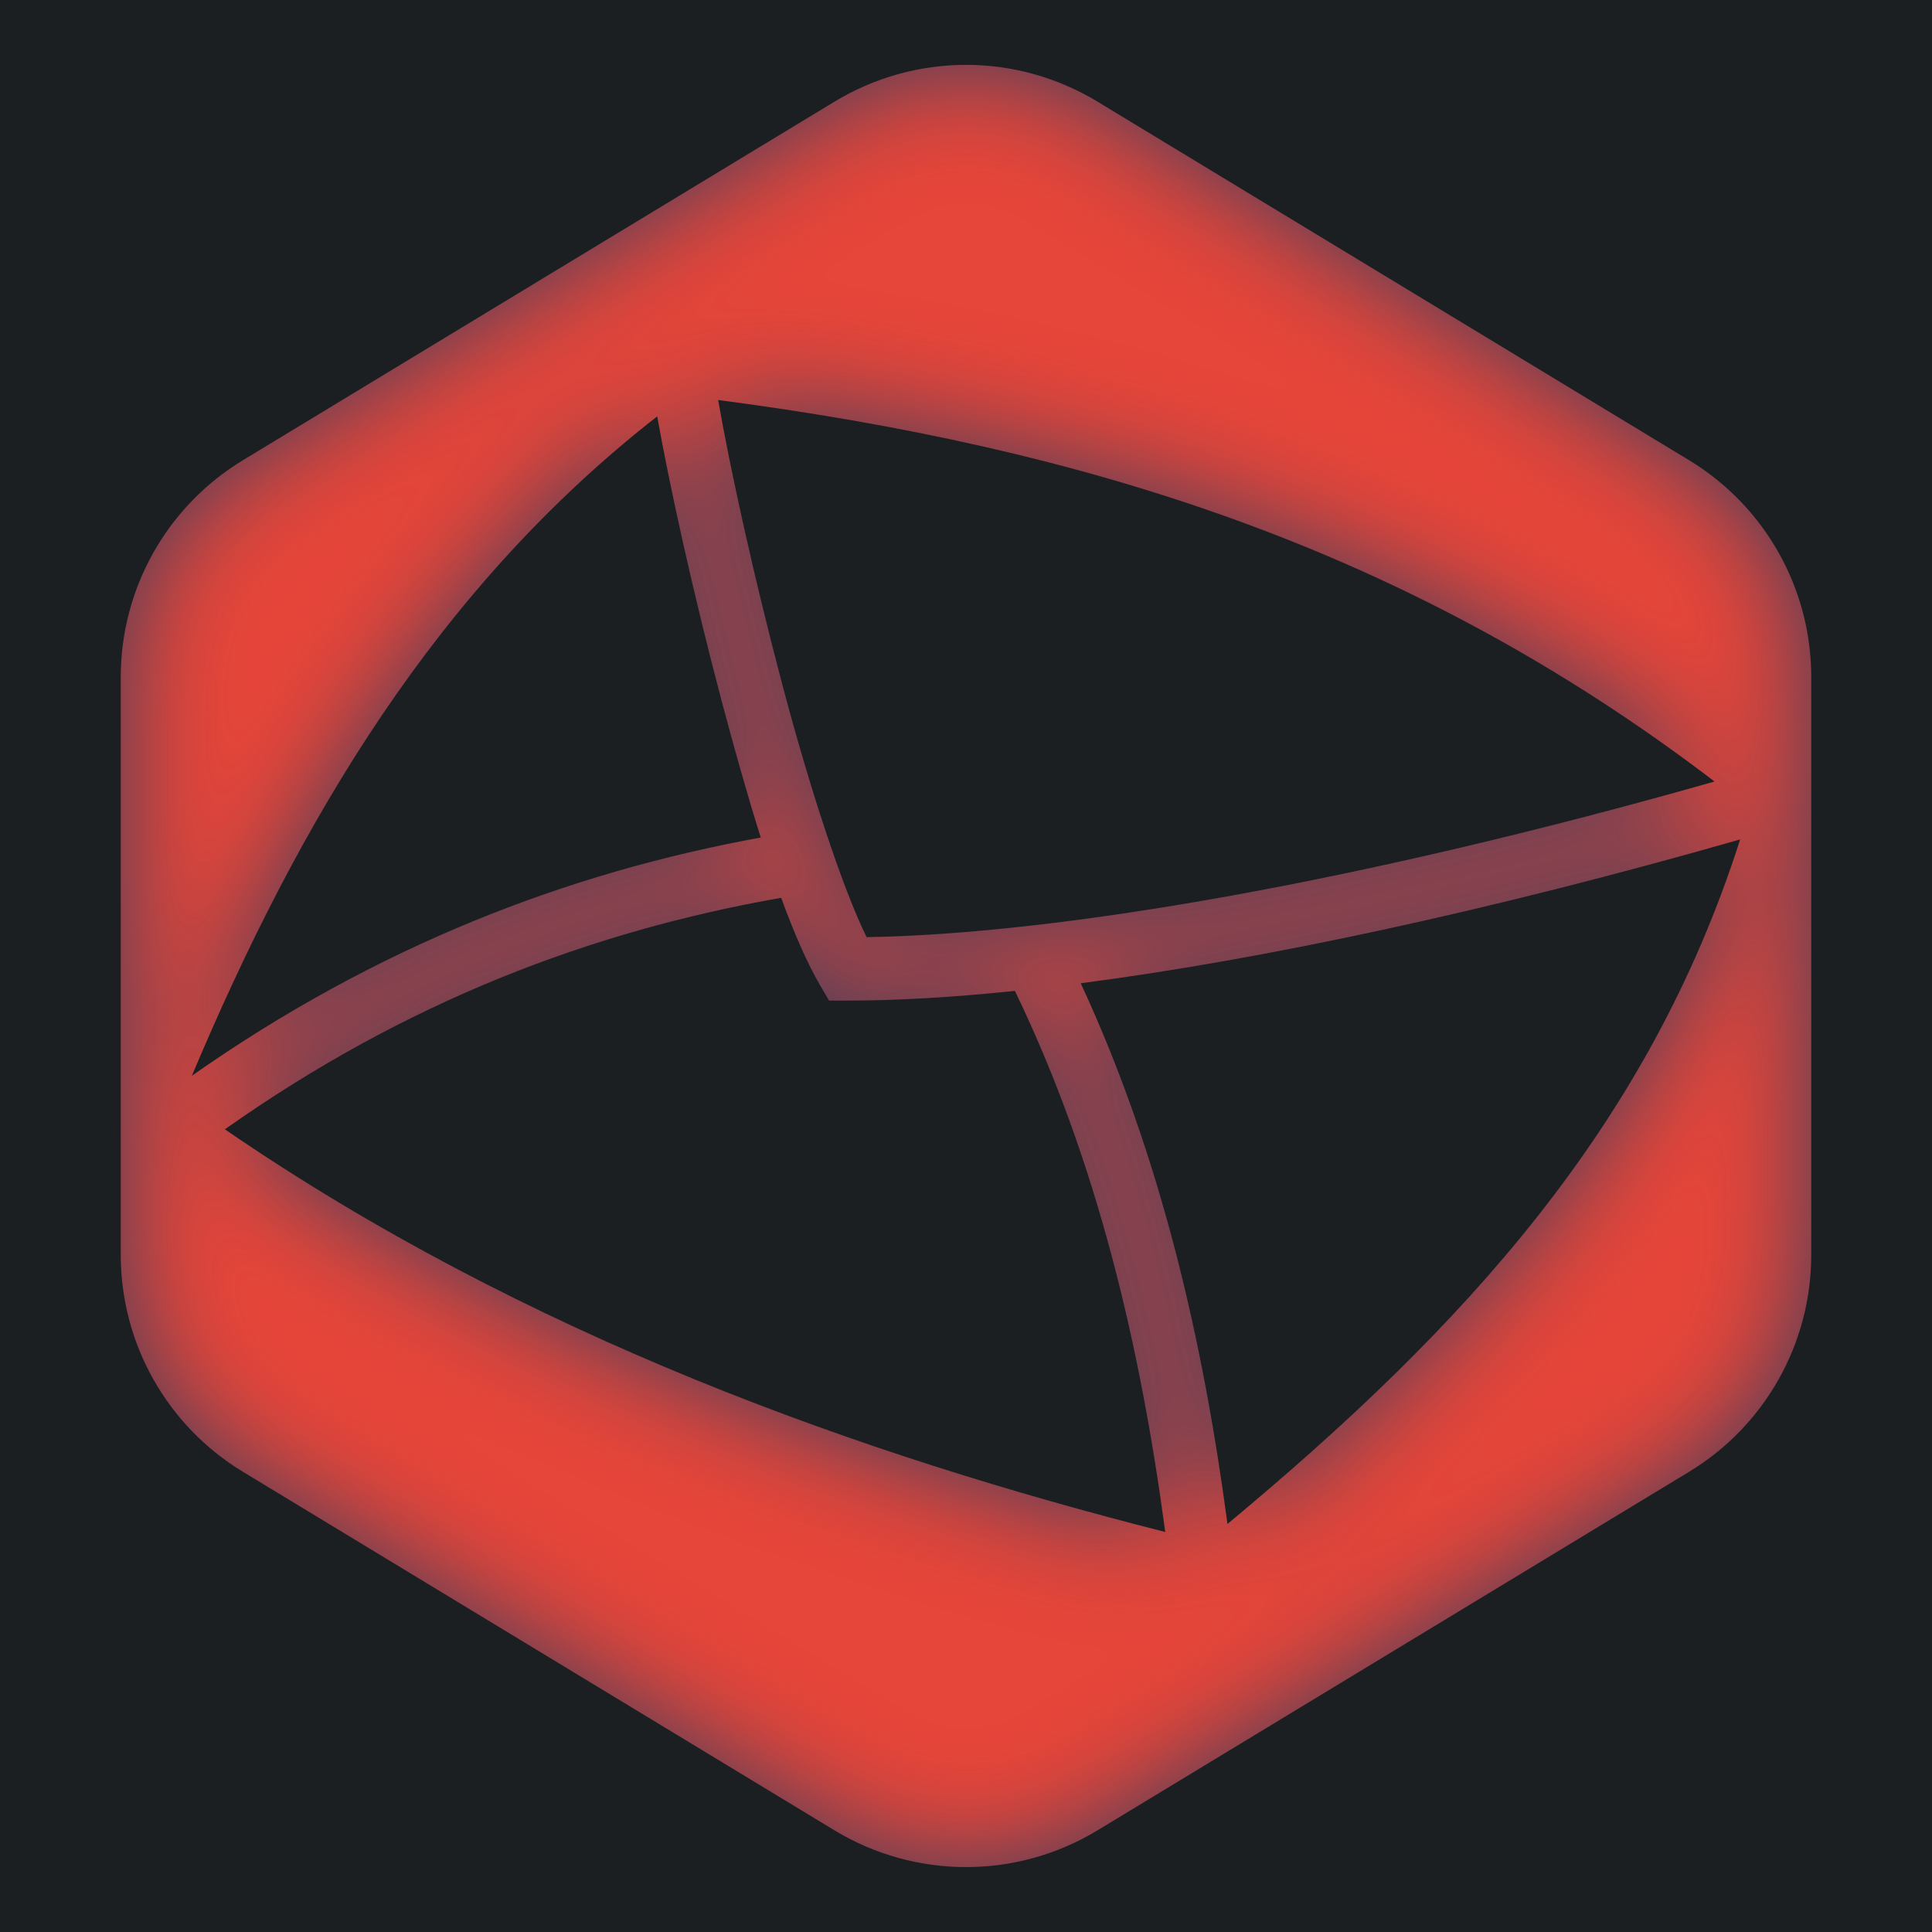
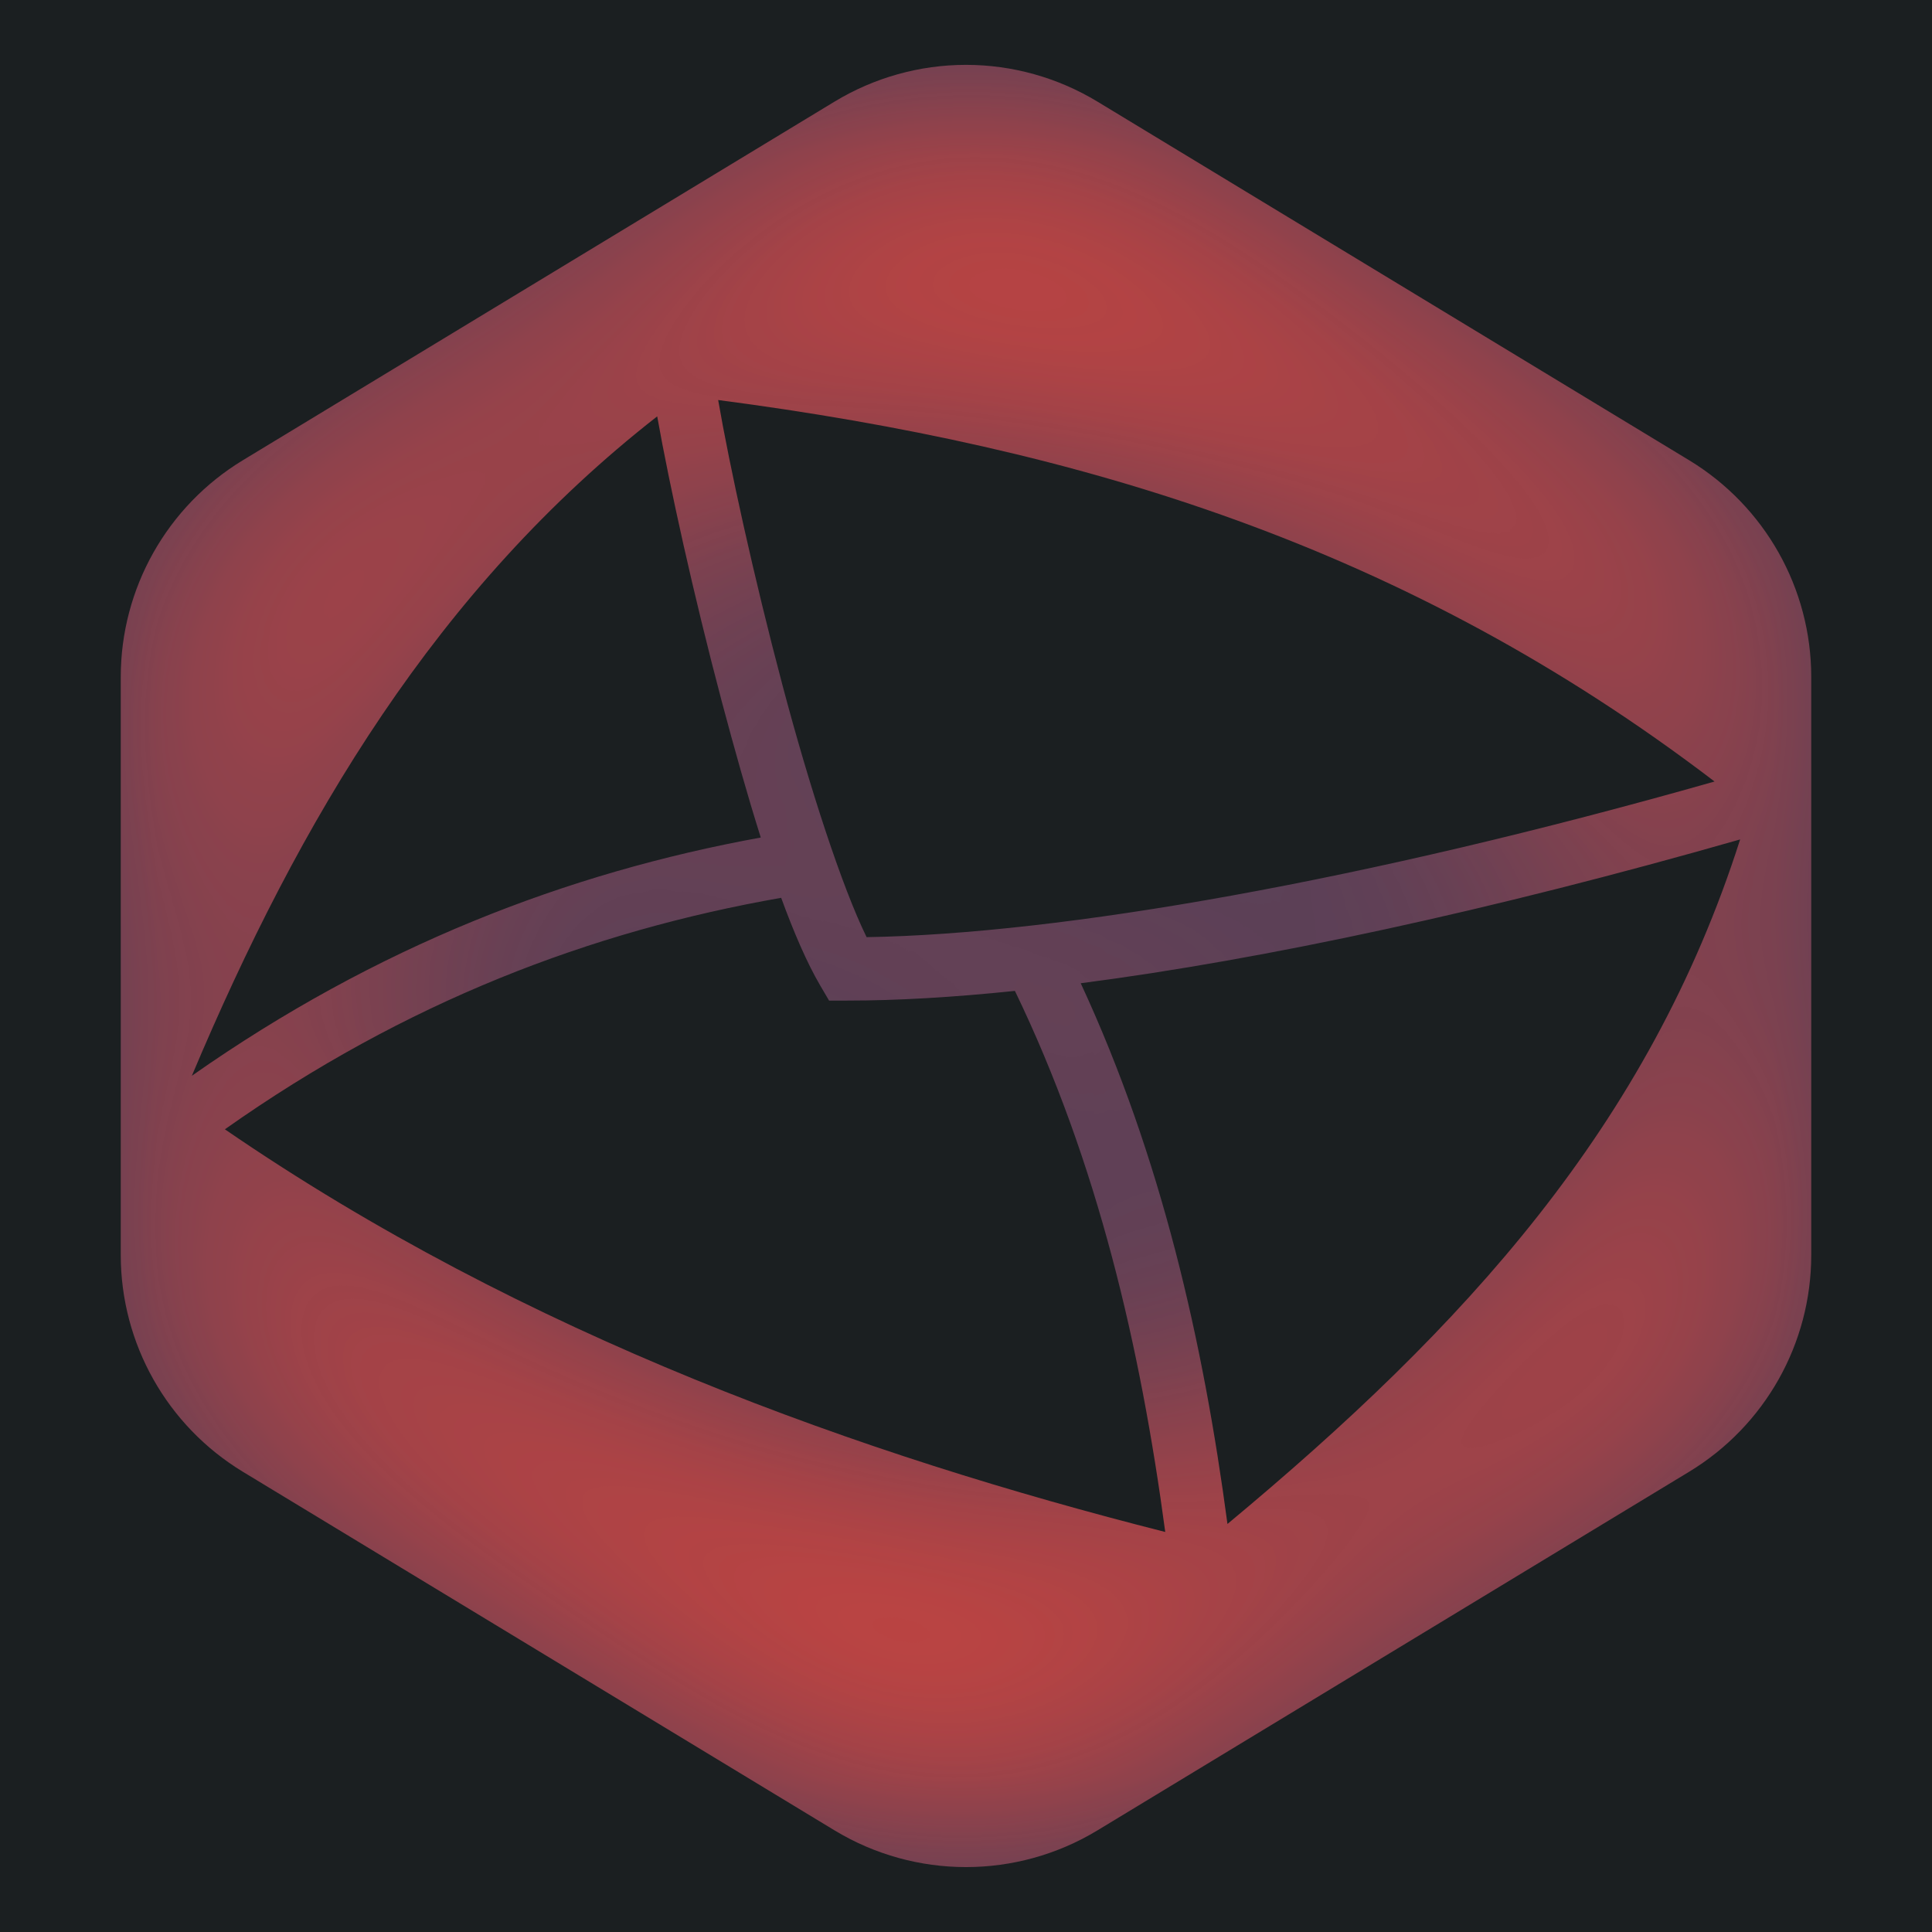
<svg xmlns="http://www.w3.org/2000/svg" width="512" height="512" viewBox="0 0 512 512" version="1.1" id="svg8" xml:space="preserve">
  <defs id="defs12">
-     <filter id="filter875" x="-0.313" y="-0.169" width="1.609" height="1.328" color-interpolation-filters="sRGB">
-       <feFlood flood-opacity="1" flood-color="rgb(58,63,94)" result="flood" id="feFlood865" />
-       <feComposite in="flood" in2="SourceGraphic" operator="out" result="composite1" id="feComposite867" />
-       <feGaussianBlur in="composite1" stdDeviation="15" result="blur" id="feGaussianBlur869" />
-       <feOffset dx="0" dy="0" result="offset" id="feOffset871" />
-       <feComposite in="offset" in2="SourceGraphic" operator="atop" result="composite2" id="feComposite873" />
-     </filter>
-     <filter id="filter1015" x="-0.082" y="-0.044" width="1.164" height="1.088" color-interpolation-filters="sRGB">
-       <feFlood flood-opacity="1" flood-color="rgb(58,63,94)" result="flood" id="feFlood1005" />
-       <feComposite in="flood" in2="SourceGraphic" operator="out" result="composite1" id="feComposite1007" />
-       <feGaussianBlur in="composite1" stdDeviation="8.302" result="blur" id="feGaussianBlur1009" />
-       <feOffset dx="0" dy="0" result="offset" id="feOffset1011" />
-       <feComposite in="offset" in2="SourceGraphic" operator="atop" result="composite2" id="feComposite1013" />
-     </filter>
-     <filter id="filter35638" x="-0.057" y="-0.131" width="1.114" height="1.261" color-interpolation-filters="sRGB">
-       <feFlood flood-opacity="1" flood-color="rgb(58,63,94)" result="flood" id="feFlood35628" />
-       <feComposite in="flood" in2="SourceGraphic" operator="out" result="composite1" id="feComposite35630" />
-       <feGaussianBlur in="composite1" stdDeviation="6" result="blur" id="feGaussianBlur35632" />
-       <feOffset dx="0" dy="0" result="offset" id="feOffset35634" />
-       <feComposite in="offset" in2="SourceGraphic" operator="atop" result="composite2" id="feComposite35636" />
-     </filter>
-     <filter id="filter35813" x="-0.053" y="-0.07" width="1.107" height="1.139" color-interpolation-filters="sRGB">
-       <feFlood flood-opacity="1" flood-color="rgb(58,63,94)" result="flood" id="feFlood35803" />
-       <feComposite in="flood" in2="SourceGraphic" operator="out" result="composite1" id="feComposite35805" />
-       <feGaussianBlur in="composite1" stdDeviation="8" result="blur" id="feGaussianBlur35807" />
-       <feOffset dx="0" dy="0" result="offset" id="feOffset35809" />
-       <feComposite in="offset" in2="SourceGraphic" operator="atop" result="composite2" id="feComposite35811" />
-     </filter>
-     <filter id="filter36051" x="-0.028" y="-0.039" width="1.056" height="1.078" color-interpolation-filters="sRGB">
-       <feFlood flood-opacity="1" flood-color="rgb(58,63,94)" result="flood" id="feFlood36041" />
-       <feComposite in="flood" in2="SourceGraphic" operator="out" result="composite1" id="feComposite36043" />
-       <feGaussianBlur in="composite1" stdDeviation="6" result="blur" id="feGaussianBlur36045" />
-       <feOffset dx="0" dy="0" result="offset" id="feOffset36047" />
-       <feComposite in="offset" in2="SourceGraphic" operator="atop" result="composite2" id="feComposite36049" />
-     </filter>
-     <filter id="filter36715" x="-0.07" y="-0.091" width="1.139" height="1.182" color-interpolation-filters="sRGB">
-       <feFlood flood-opacity="1" flood-color="rgb(58,63,94)" result="flood" id="feFlood36705" />
-       <feComposite in="flood" in2="SourceGraphic" operator="out" result="composite1" id="feComposite36707" />
-       <feGaussianBlur in="composite1" stdDeviation="16.201" result="blur" id="feGaussianBlur36709" />
-       <feOffset dx="0" dy="0" result="offset" id="feOffset36711" />
-       <feComposite in="offset" in2="SourceGraphic" operator="atop" result="composite2" id="feComposite36713" />
-     </filter>
-     <filter id="filter37057" x="-0.08" y="-0.075" width="1.16" height="1.15" color-interpolation-filters="sRGB">
-       <feFlood flood-opacity="1" flood-color="rgb(58,63,94)" result="flood" id="feFlood37047" />
-       <feComposite in="flood" in2="SourceGraphic" operator="out" result="composite1" id="feComposite37049" />
-       <feGaussianBlur in="composite1" stdDeviation="0.5" result="blur" id="feGaussianBlur37051" />
-       <feOffset dx="0" dy="0" result="offset" id="feOffset37053" />
-       <feComposite in="offset" in2="SourceGraphic" operator="atop" result="composite2" id="feComposite37055" />
-     </filter>
-     <filter style="color-interpolation-filters:sRGB;" id="filter5" x="-0.297" y="-0.396" width="1.593" height="1.791">
-       <feFlood result="flood" in="SourceGraphic" flood-opacity="1" flood-color="rgb(58,63,94)" id="feFlood4" />
-       <feGaussianBlur result="blur" in="SourceGraphic" stdDeviation="15" id="feGaussianBlur4" />
-       <feOffset result="offset" in="blur" dx="0" dy="0" id="feOffset4" />
-       <feComposite result="comp1" operator="in" in="flood" in2="offset" id="feComposite4" />
-       <feComposite result="comp2" operator="over" in="SourceGraphic" in2="comp1" id="feComposite5" />
-     </filter>
-     <filter style="color-interpolation-filters:sRGB;" id="filter8" x="-0.079" y="-0.073" width="1.158" height="1.146">
-       <feFlood result="flood" in="SourceGraphic" flood-opacity="1" flood-color="rgb(58,63,94)" id="feFlood7" />
-       <feGaussianBlur result="blur" in="SourceGraphic" stdDeviation="5" id="feGaussianBlur7" />
-       <feOffset result="offset" in="blur" dx="0" dy="0" id="feOffset7" />
-       <feComposite result="comp1" operator="out" in="flood" in2="offset" id="feComposite7" />
-       <feComposite result="comp2" operator="atop" in="comp1" in2="SourceGraphic" id="feComposite8" />
+     <filter style="color-interpolation-filters:sRGB;" id="filter2" x="-0.237" y="-0.219" width="1.474" height="1.437">
+       <feFlood result="flood" in="SourceGraphic" flood-opacity="1" flood-color="rgb(58,63,94)" id="feFlood1" />
+       <feGaussianBlur result="blur" in="SourceGraphic" stdDeviation="15" id="feGaussianBlur1" />
+       <feOffset result="offset" in="blur" dx="0" dy="0" id="feOffset1" />
+       <feComposite result="comp1" operator="out" in="flood" in2="offset" id="feComposite1" />
+       <feComposite result="comp2" operator="atop" in="comp1" in2="SourceGraphic" id="feComposite2" />
    </filter>
  </defs>
  <path d="M0 0h512v512H0z" fill="#1b1f21" fill-opacity="1" id="path2" />
  <style type="text/css" id="style35976">.st0{fill:#000000;}</style>
-   <g style="fill:#e64539;filter:url(#filter8)" id="g2" transform="matrix(2.94663,0,0,2.89965,-129.8528,-34.18102)">
+   <g style="fill:#e64539;filter:url(#filter2)" id="g2" transform="matrix(2.94663,0,0,2.89965,-129.8528,-34.18102)">
    <path id="path36821" d="M 8 0.004 C 7.589 0.004 7.186 0.117 6.834 0.33 L 1.584 3.512 C 0.911 3.92 0.5 4.649 0.5 5.436 L 0.5 10.564 C 0.5 11.351 0.911 12.08 1.584 12.488 L 6.834 15.67 C 7.551 16.104 8.449 16.104 9.166 15.67 L 14.416 12.488 C 15.089 12.08 15.5 11.351 15.5 10.564 L 15.5 5.436 C 15.5 4.649 15.089 3.92 14.416 3.512 L 9.166 0.33 C 8.814 0.117 8.411 0.004 8 0.004 z M 5.801 2.978 C 9.022 3.4 11.906 4.275 14.642 6.363 C 11.537 7.246 8.846 7.716 7.118 7.744 C 6.9 7.299 6.613 6.42 6.371 5.506 C 6.117 4.548 5.901 3.559 5.801 2.978 z M 5.26 3.123 C 5.369 3.737 5.581 4.701 5.832 5.649 C 5.944 6.07 6.06 6.483 6.179 6.86 C 4.46 7.173 2.767 7.826 1.131 8.974 C 2.087 6.704 3.304 4.651 5.26 3.123 z M 14.869 6.877 C 14.058 9.419 12.426 11.2 10.32 12.951 C 10.105 11.334 9.734 9.697 9.018 8.153 C 10.652 7.941 12.659 7.509 14.869 6.877 z M 6.36 7.395 C 6.473 7.704 6.588 7.97 6.704 8.169 L 6.785 8.307 L 6.945 8.307 C 7.386 8.307 7.885 8.278 8.434 8.221 C 9.169 9.743 9.548 11.381 9.768 13.022 C 7.086 12.342 4.091 11.28 1.424 9.449 C 3.027 8.317 4.673 7.691 6.36 7.395 z " transform="matrix(10.13584,0,0,10.30005,49.86049,17.67405)" style="fill:#e64539" />
  </g>
</svg>
